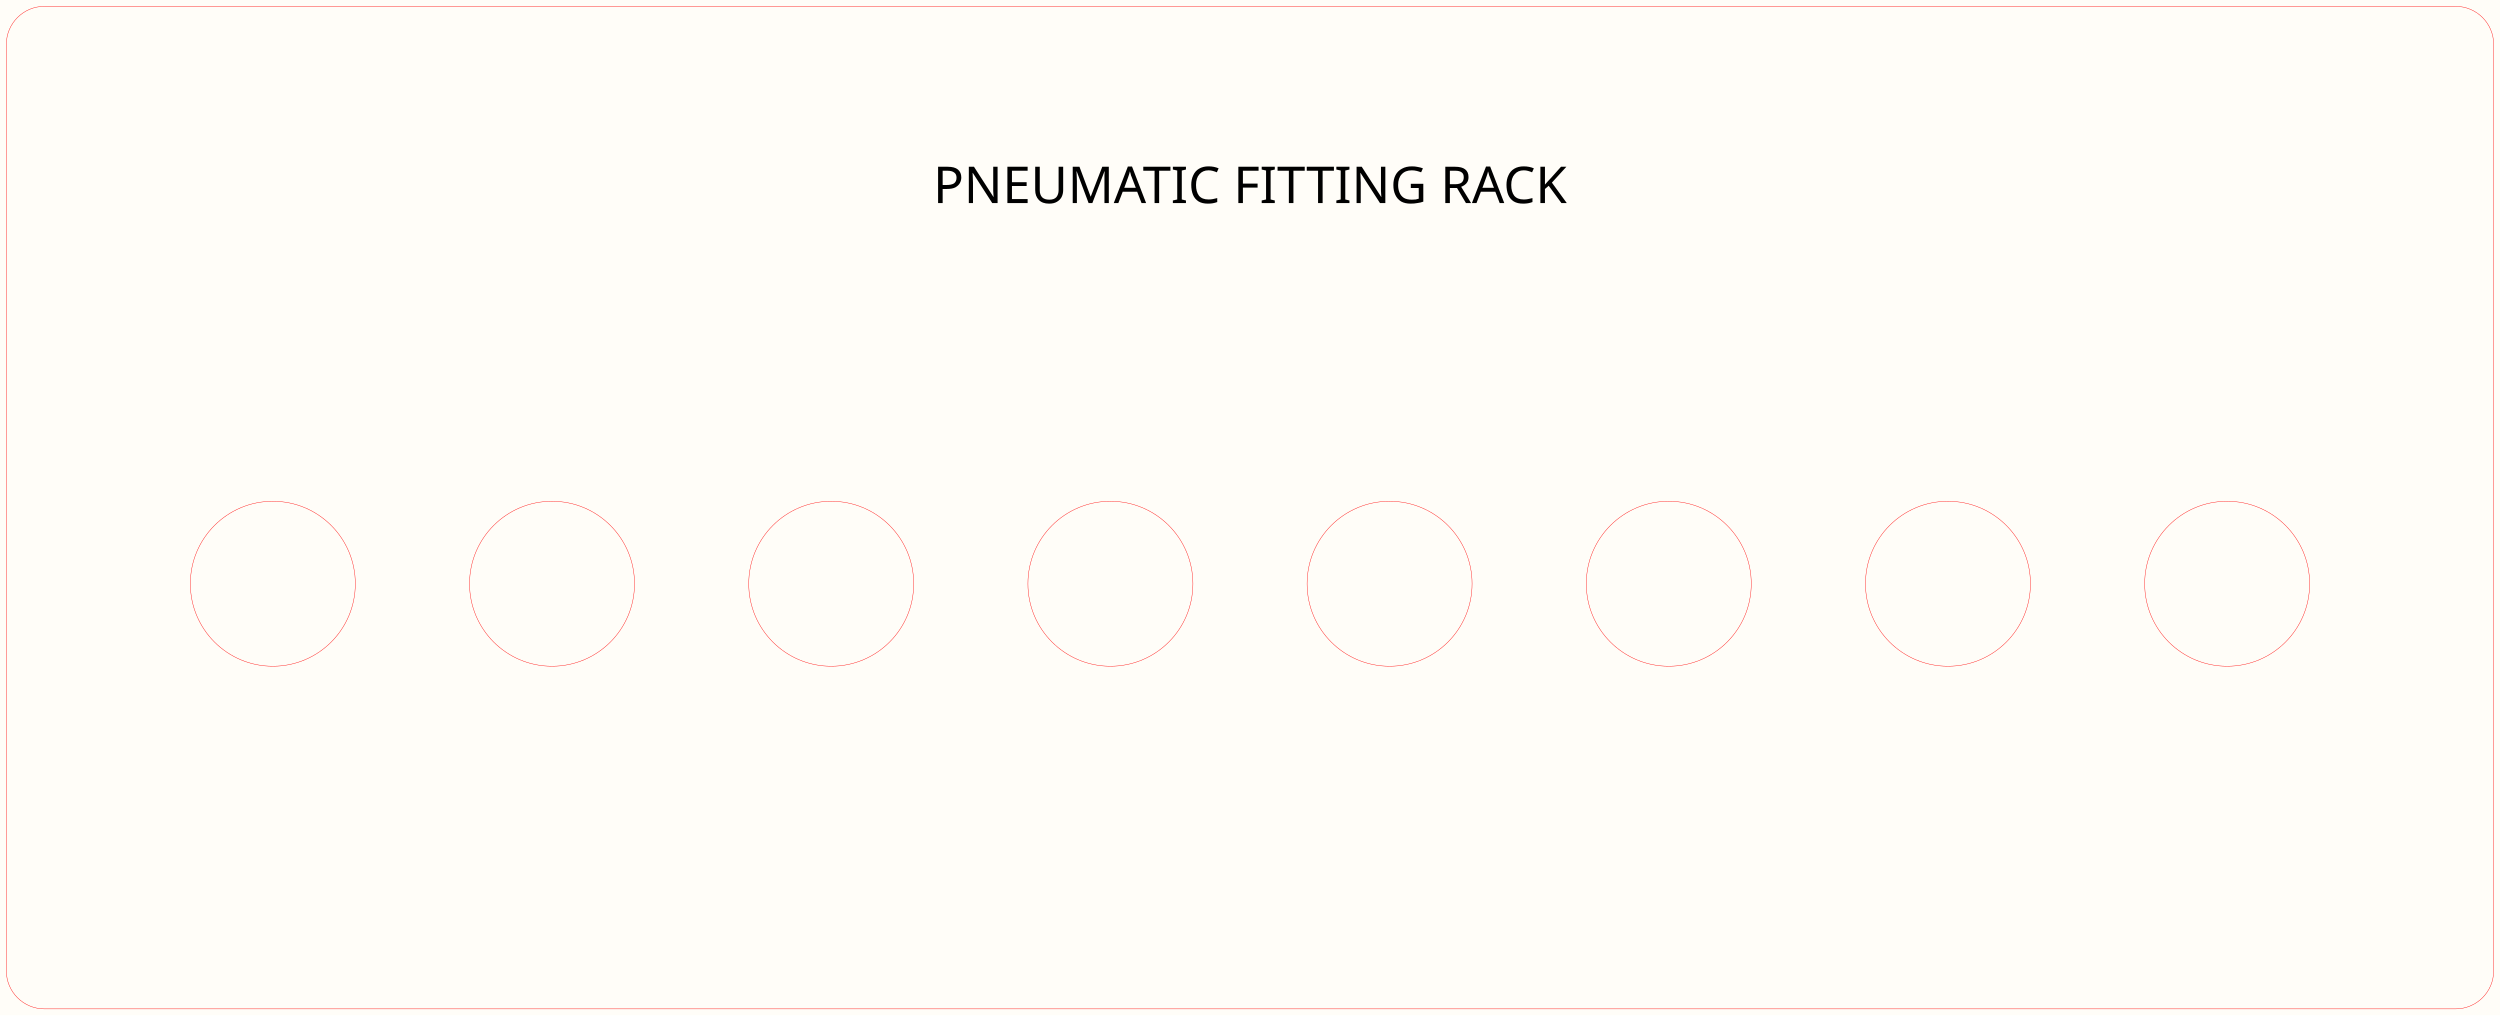
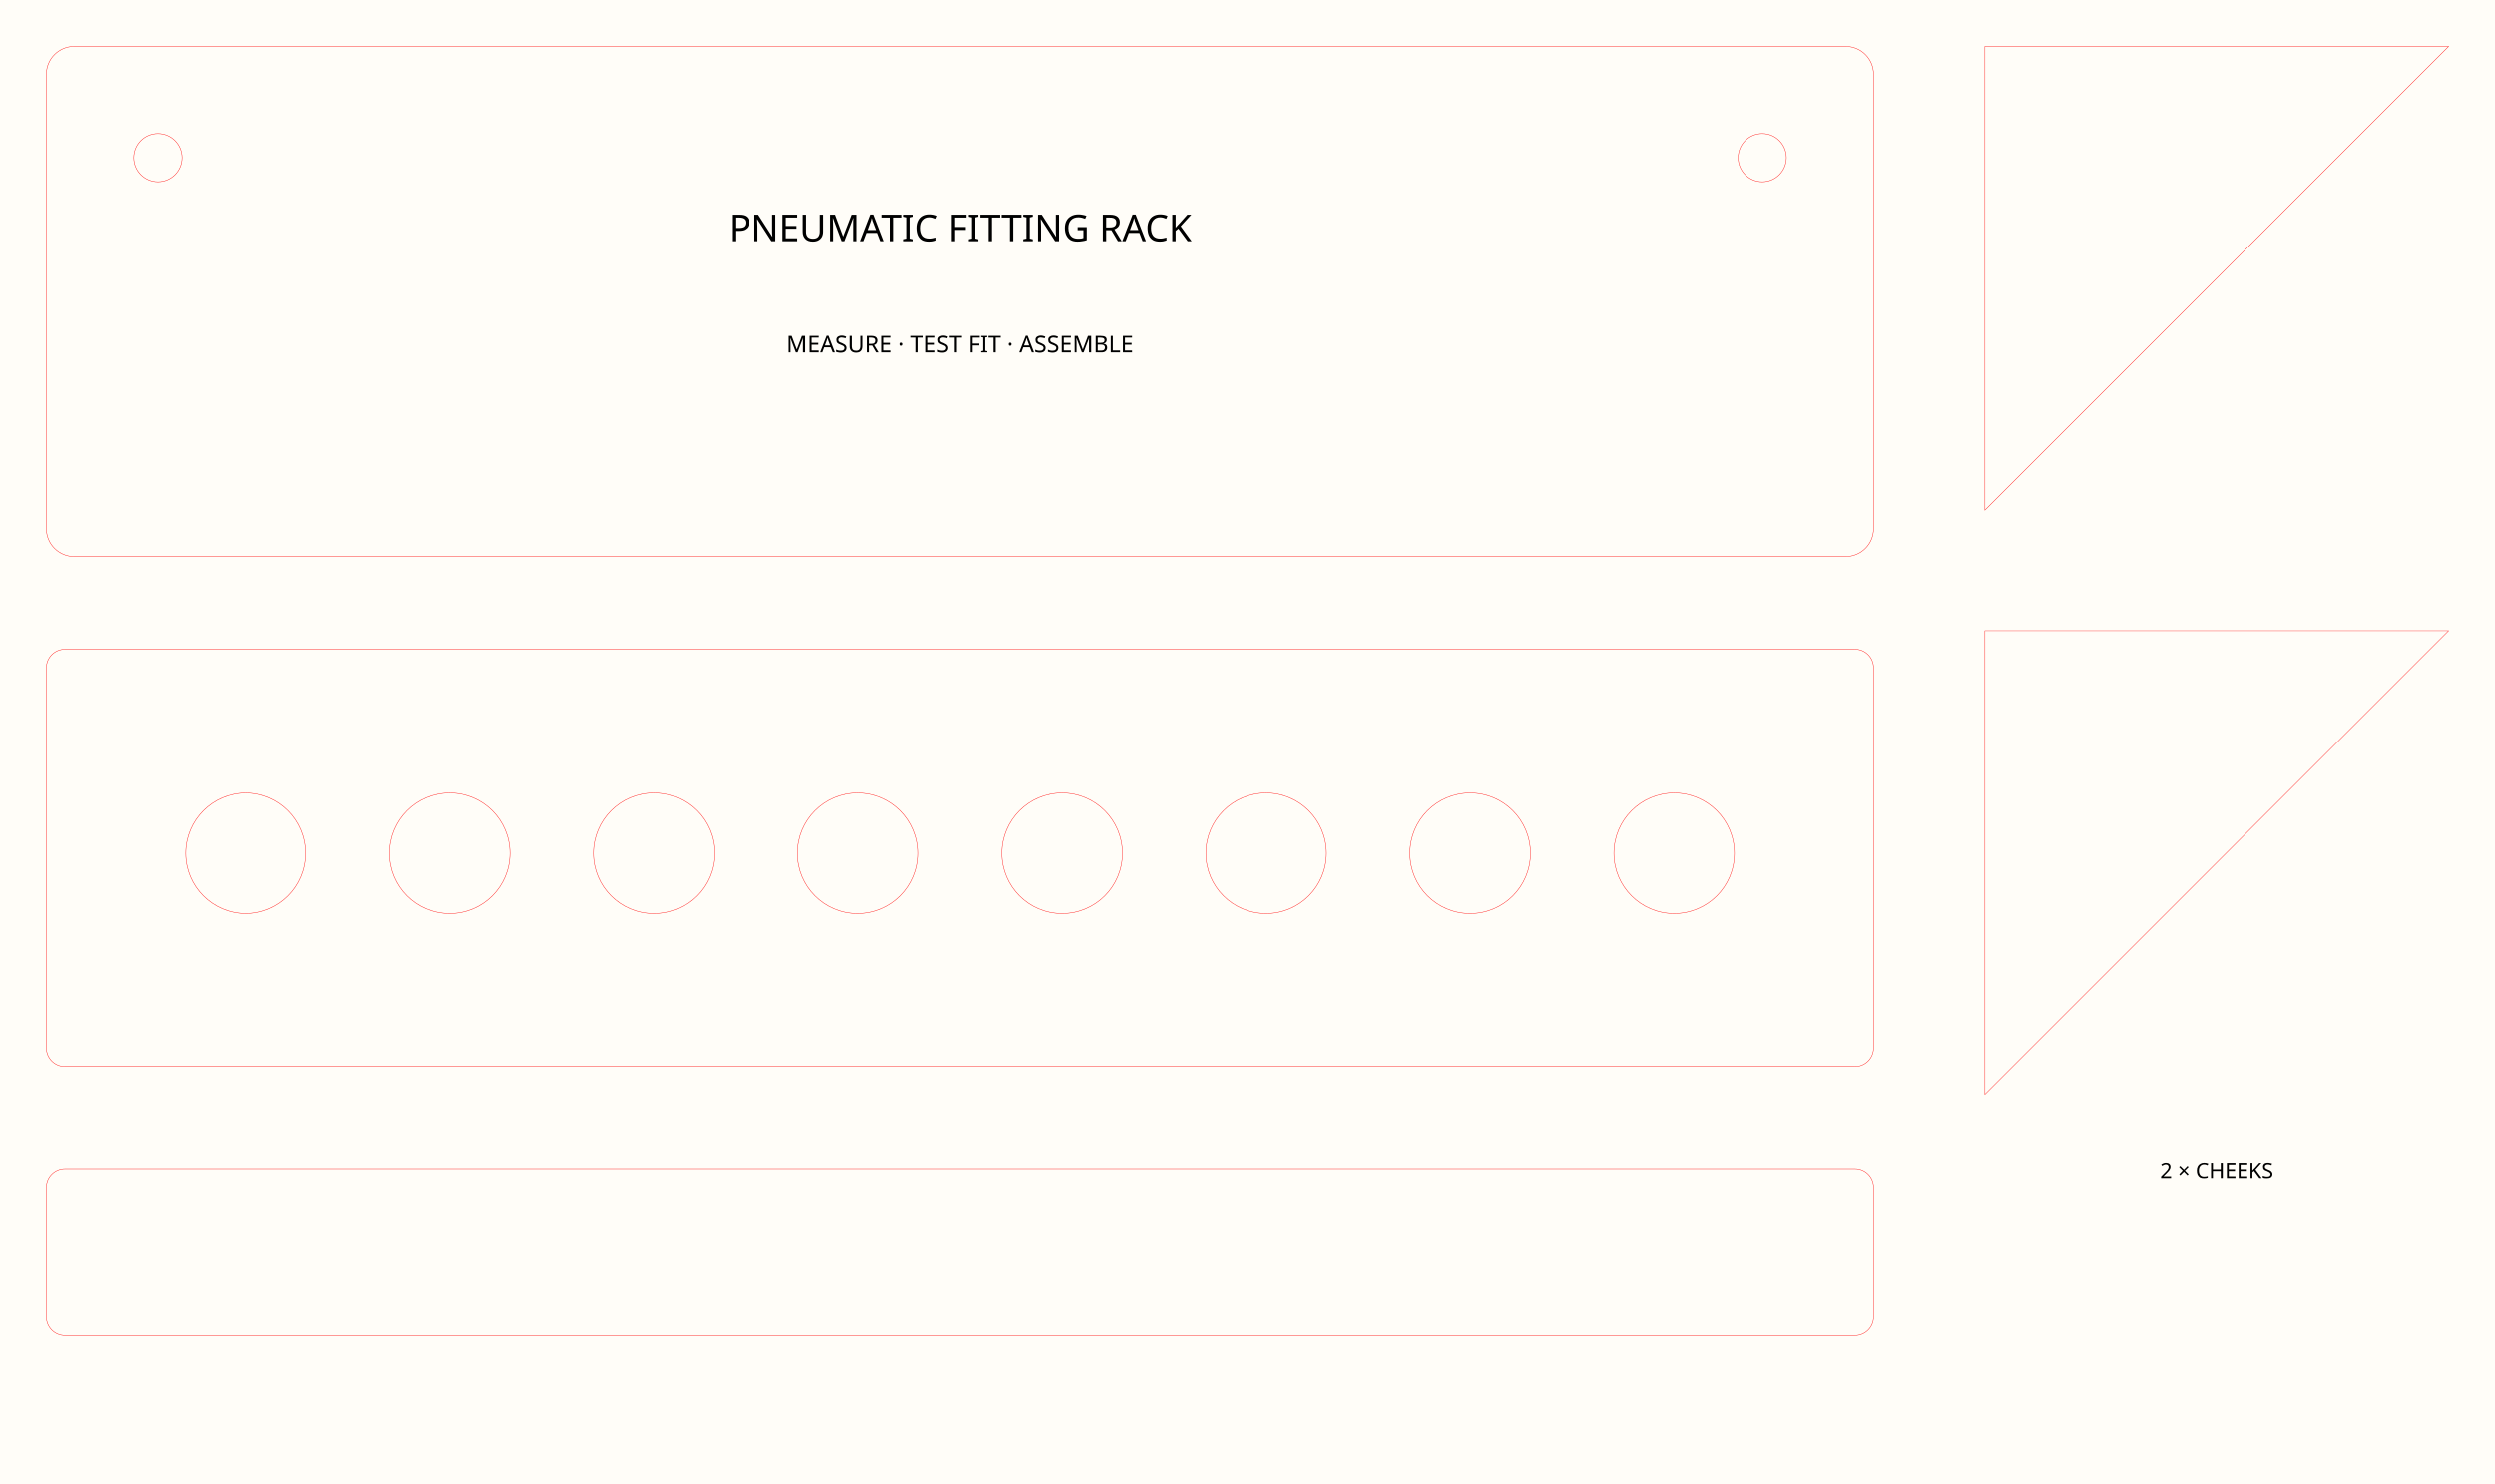
- <svg xmlns="http://www.w3.org/2000/svg" width="640" height="259.899" viewBox="0 0 197 80">
-   <rect x="0" y="0" width="197" height="80" fill="#fffdf8" />
+ <svg xmlns="http://www.w3.org/2000/svg" width="640" height="380.669" viewBox="0 0 269 160">
+   <rect x="0" y="0" width="269" height="160" fill="#fffdf8" />
  <g id="cut" aria-label="CUT">
-     <rect x="0.5" y="0.5" width="196" height="79" rx="3" ry="3" fill="none" stroke="#ff0000" stroke-width="0.1" vector-effect="non-scaling-stroke" data-operation="CUT" data-closed="true" />
-     <circle cx="21.5" cy="46" r="6.5" fill="none" stroke="#ff0000" stroke-width="0.1" vector-effect="non-scaling-stroke" data-operation="CUT" data-closed="true" />
-     <circle cx="43.5" cy="46" r="6.5" fill="none" stroke="#ff0000" stroke-width="0.1" vector-effect="non-scaling-stroke" data-operation="CUT" data-closed="true" />
-     <circle cx="65.5" cy="46" r="6.5" fill="none" stroke="#ff0000" stroke-width="0.1" vector-effect="non-scaling-stroke" data-operation="CUT" data-closed="true" />
-     <circle cx="87.5" cy="46" r="6.5" fill="none" stroke="#ff0000" stroke-width="0.1" vector-effect="non-scaling-stroke" data-operation="CUT" data-closed="true" />
-     <circle cx="109.5" cy="46" r="6.5" fill="none" stroke="#ff0000" stroke-width="0.1" vector-effect="non-scaling-stroke" data-operation="CUT" data-closed="true" />
-     <circle cx="131.5" cy="46" r="6.5" fill="none" stroke="#ff0000" stroke-width="0.1" vector-effect="non-scaling-stroke" data-operation="CUT" data-closed="true" />
-     <circle cx="153.5" cy="46" r="6.5" fill="none" stroke="#ff0000" stroke-width="0.1" vector-effect="non-scaling-stroke" data-operation="CUT" data-closed="true" />
-     <circle cx="175.5" cy="46" r="6.5" fill="none" stroke="#ff0000" stroke-width="0.1" vector-effect="non-scaling-stroke" data-operation="CUT" data-closed="true" />
+     <rect x="5" y="5" width="197" height="55" rx="3" ry="3" fill="none" stroke="#ff0000" stroke-width="0.1" vector-effect="non-scaling-stroke" data-operation="CUT" data-closed="true" />
+     <circle cx="17" cy="17" r="2.6" fill="none" stroke="#ff0000" stroke-width="0.1" vector-effect="non-scaling-stroke" data-operation="CUT" data-closed="true" />
+     <circle cx="190" cy="17" r="2.6" fill="none" stroke="#ff0000" stroke-width="0.1" vector-effect="non-scaling-stroke" data-operation="CUT" data-closed="true" />
+     <rect x="5" y="70" width="197" height="45" rx="2" ry="2" fill="none" stroke="#ff0000" stroke-width="0.1" vector-effect="non-scaling-stroke" data-operation="CUT" data-closed="true" />
+     <rect x="5" y="126" width="197" height="18" rx="2" ry="2" fill="none" stroke="#ff0000" stroke-width="0.1" vector-effect="non-scaling-stroke" data-operation="CUT" data-closed="true" />
+     <polygon points="214,5 264,5 214,55" fill="none" stroke="#ff0000" stroke-width="0.1" vector-effect="non-scaling-stroke" data-operation="CUT" data-closed="true" />
+     <polygon points="214,68 264,68 214,118" fill="none" stroke="#ff0000" stroke-width="0.1" vector-effect="non-scaling-stroke" data-operation="CUT" data-closed="true" />
+     <circle cx="26.5" cy="92" r="6.5" fill="none" stroke="#ff0000" stroke-width="0.1" vector-effect="non-scaling-stroke" data-operation="CUT" data-closed="true" />
+     <circle cx="48.5" cy="92" r="6.5" fill="none" stroke="#ff0000" stroke-width="0.1" vector-effect="non-scaling-stroke" data-operation="CUT" data-closed="true" />
+     <circle cx="70.5" cy="92" r="6.5" fill="none" stroke="#ff0000" stroke-width="0.1" vector-effect="non-scaling-stroke" data-operation="CUT" data-closed="true" />
+     <circle cx="92.5" cy="92" r="6.5" fill="none" stroke="#ff0000" stroke-width="0.1" vector-effect="non-scaling-stroke" data-operation="CUT" data-closed="true" />
+     <circle cx="114.5" cy="92" r="6.5" fill="none" stroke="#ff0000" stroke-width="0.1" vector-effect="non-scaling-stroke" data-operation="CUT" data-closed="true" />
+     <circle cx="136.5" cy="92" r="6.5" fill="none" stroke="#ff0000" stroke-width="0.1" vector-effect="non-scaling-stroke" data-operation="CUT" data-closed="true" />
+     <circle cx="158.5" cy="92" r="6.5" fill="none" stroke="#ff0000" stroke-width="0.1" vector-effect="non-scaling-stroke" data-operation="CUT" data-closed="true" />
+     <circle cx="180.5" cy="92" r="6.5" fill="none" stroke="#ff0000" stroke-width="0.1" vector-effect="non-scaling-stroke" data-operation="CUT" data-closed="true" />
  </g>
  <g id="engrave" aria-label="ENGRAVE">
-     <text x="98.5" y="16" font-family="sans-serif" font-size="4" text-anchor="middle" fill="#000000" stroke="none" data-operation="ENGRAVE">PNEUMATIC FITTING RACK</text>
+     <text x="103.5" y="26" font-family="sans-serif" font-size="4" text-anchor="middle" fill="#000000" stroke="none" data-operation="ENGRAVE">PNEUMATIC FITTING RACK</text>
+     <text x="103.5" y="38" font-family="sans-serif" font-size="2.5" text-anchor="middle" fill="#000000" stroke="none" data-operation="ENGRAVE">MEASURE · TEST FIT · ASSEMBLE</text>
+     <text x="239" y="127" font-family="sans-serif" font-size="2.3" text-anchor="middle" fill="#000000" stroke="none" data-operation="ENGRAVE">2 × CHEEKS</text>
  </g>
</svg>
